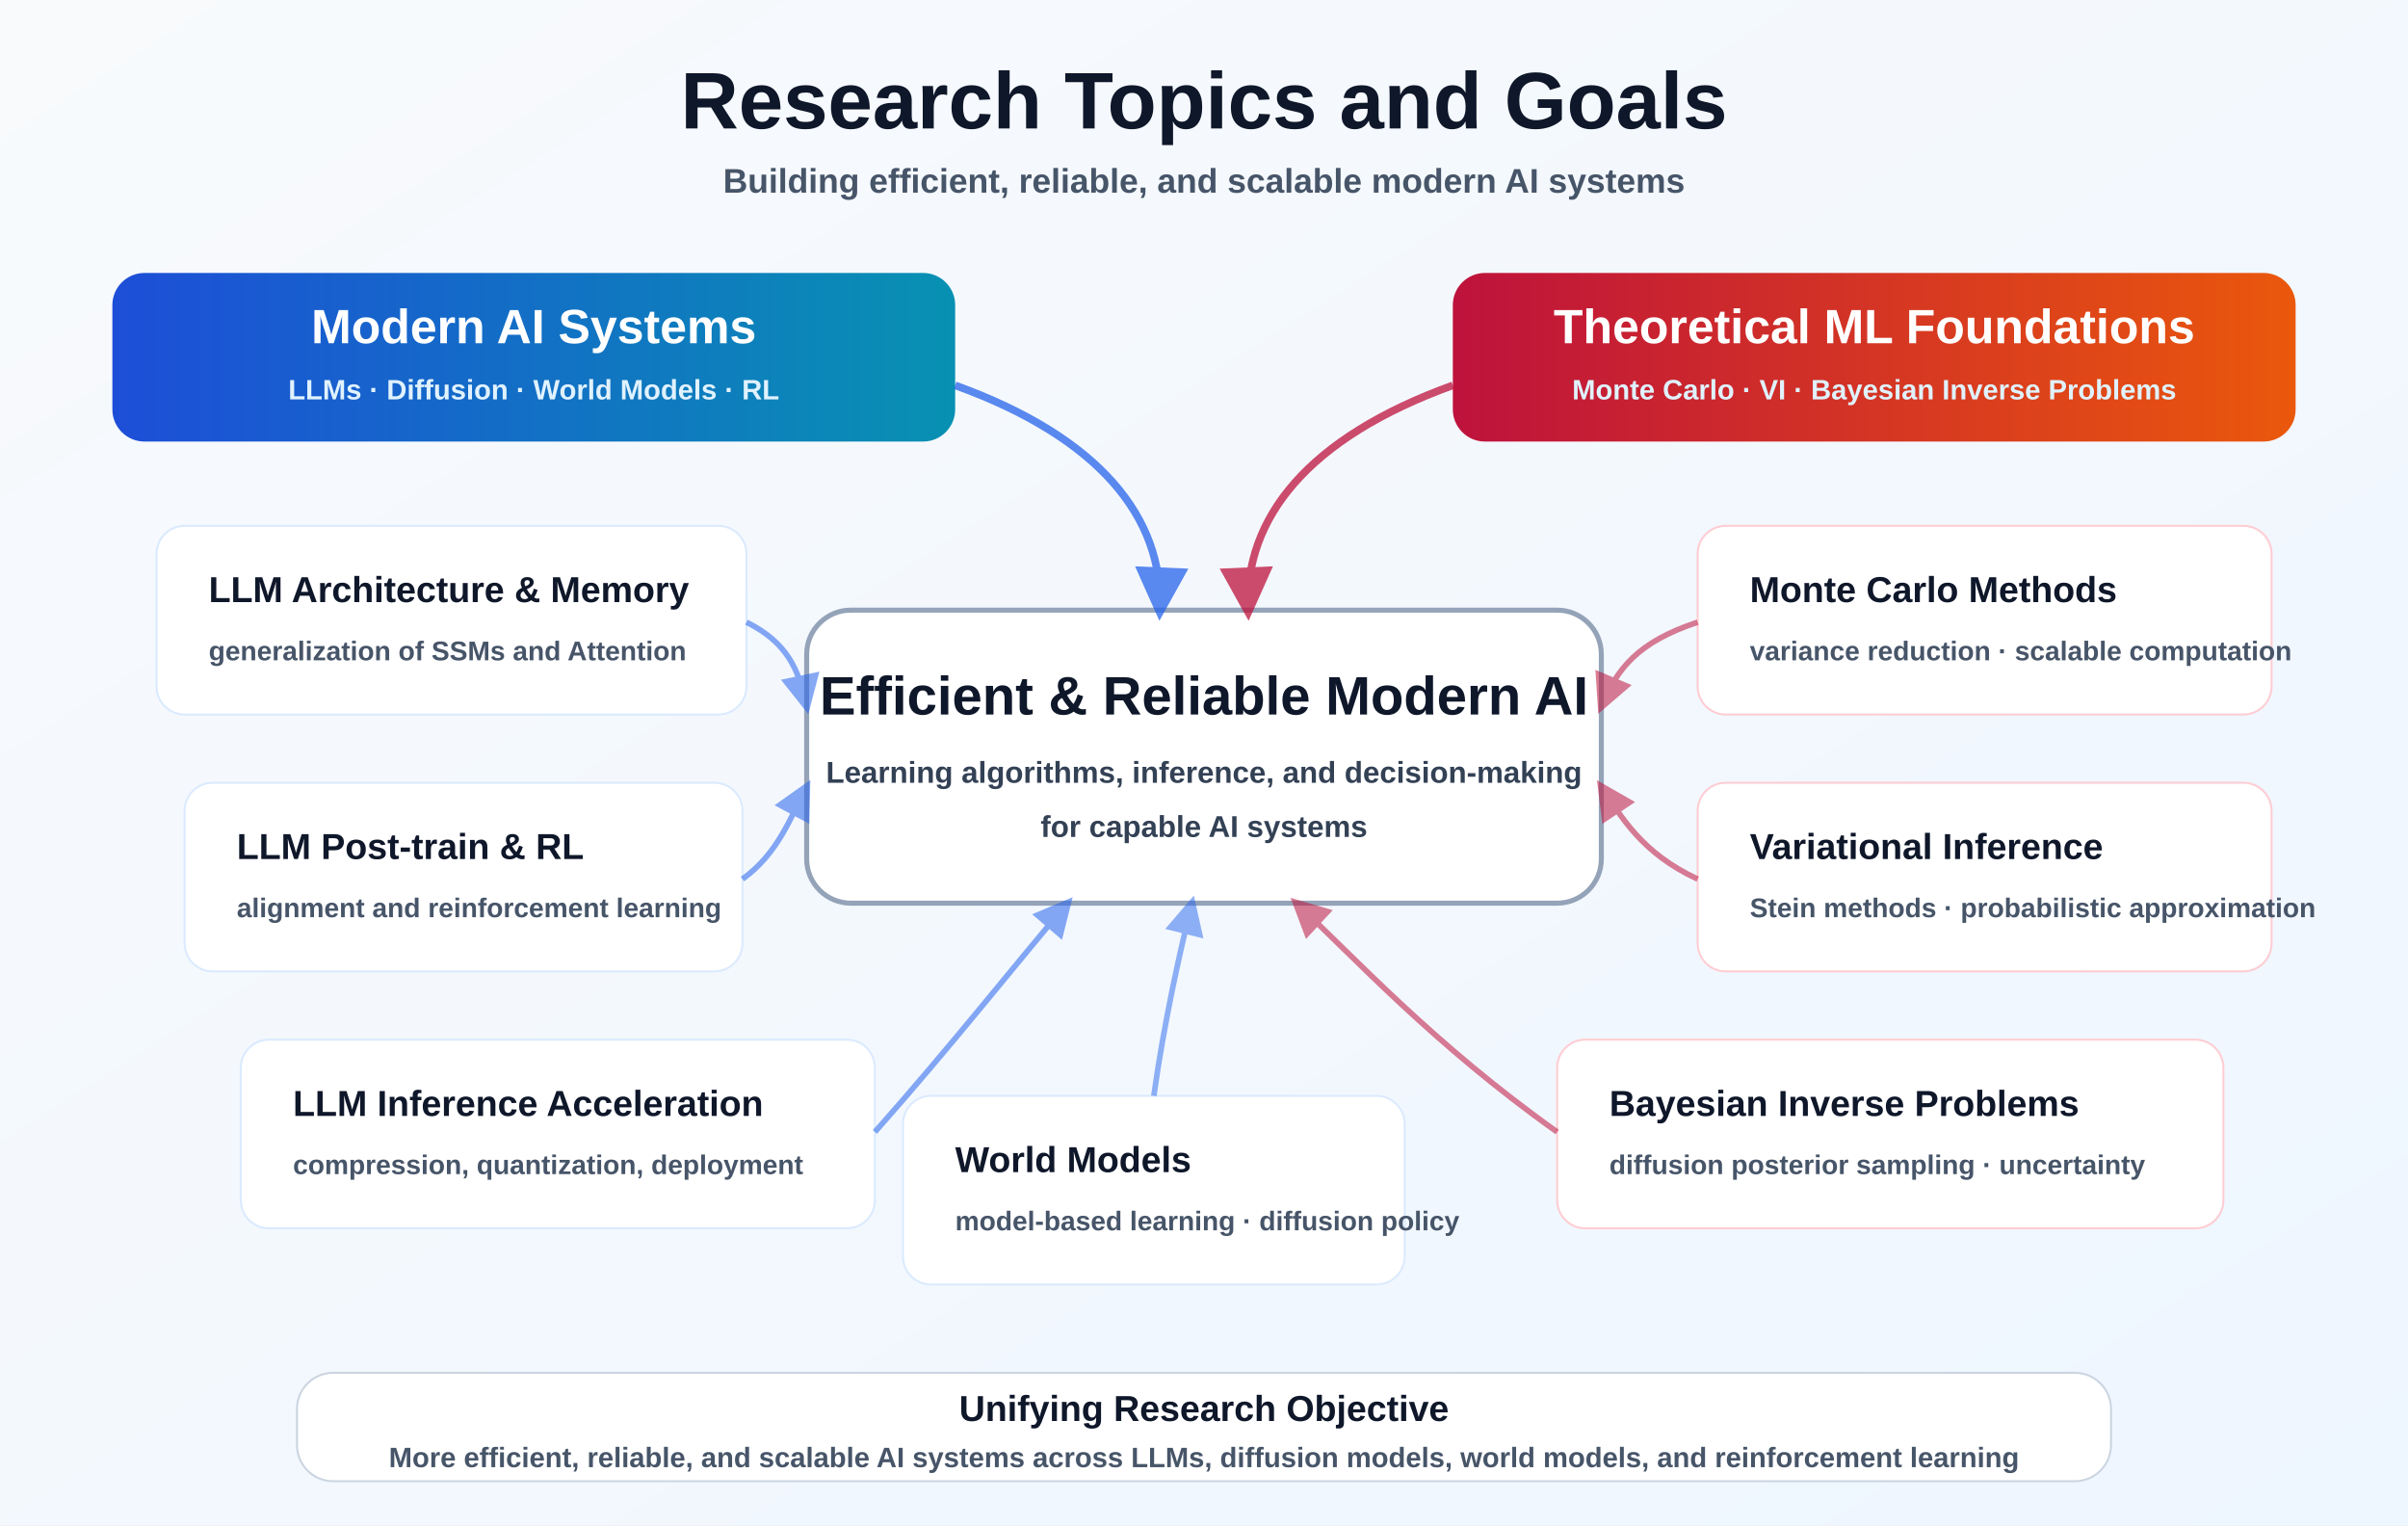
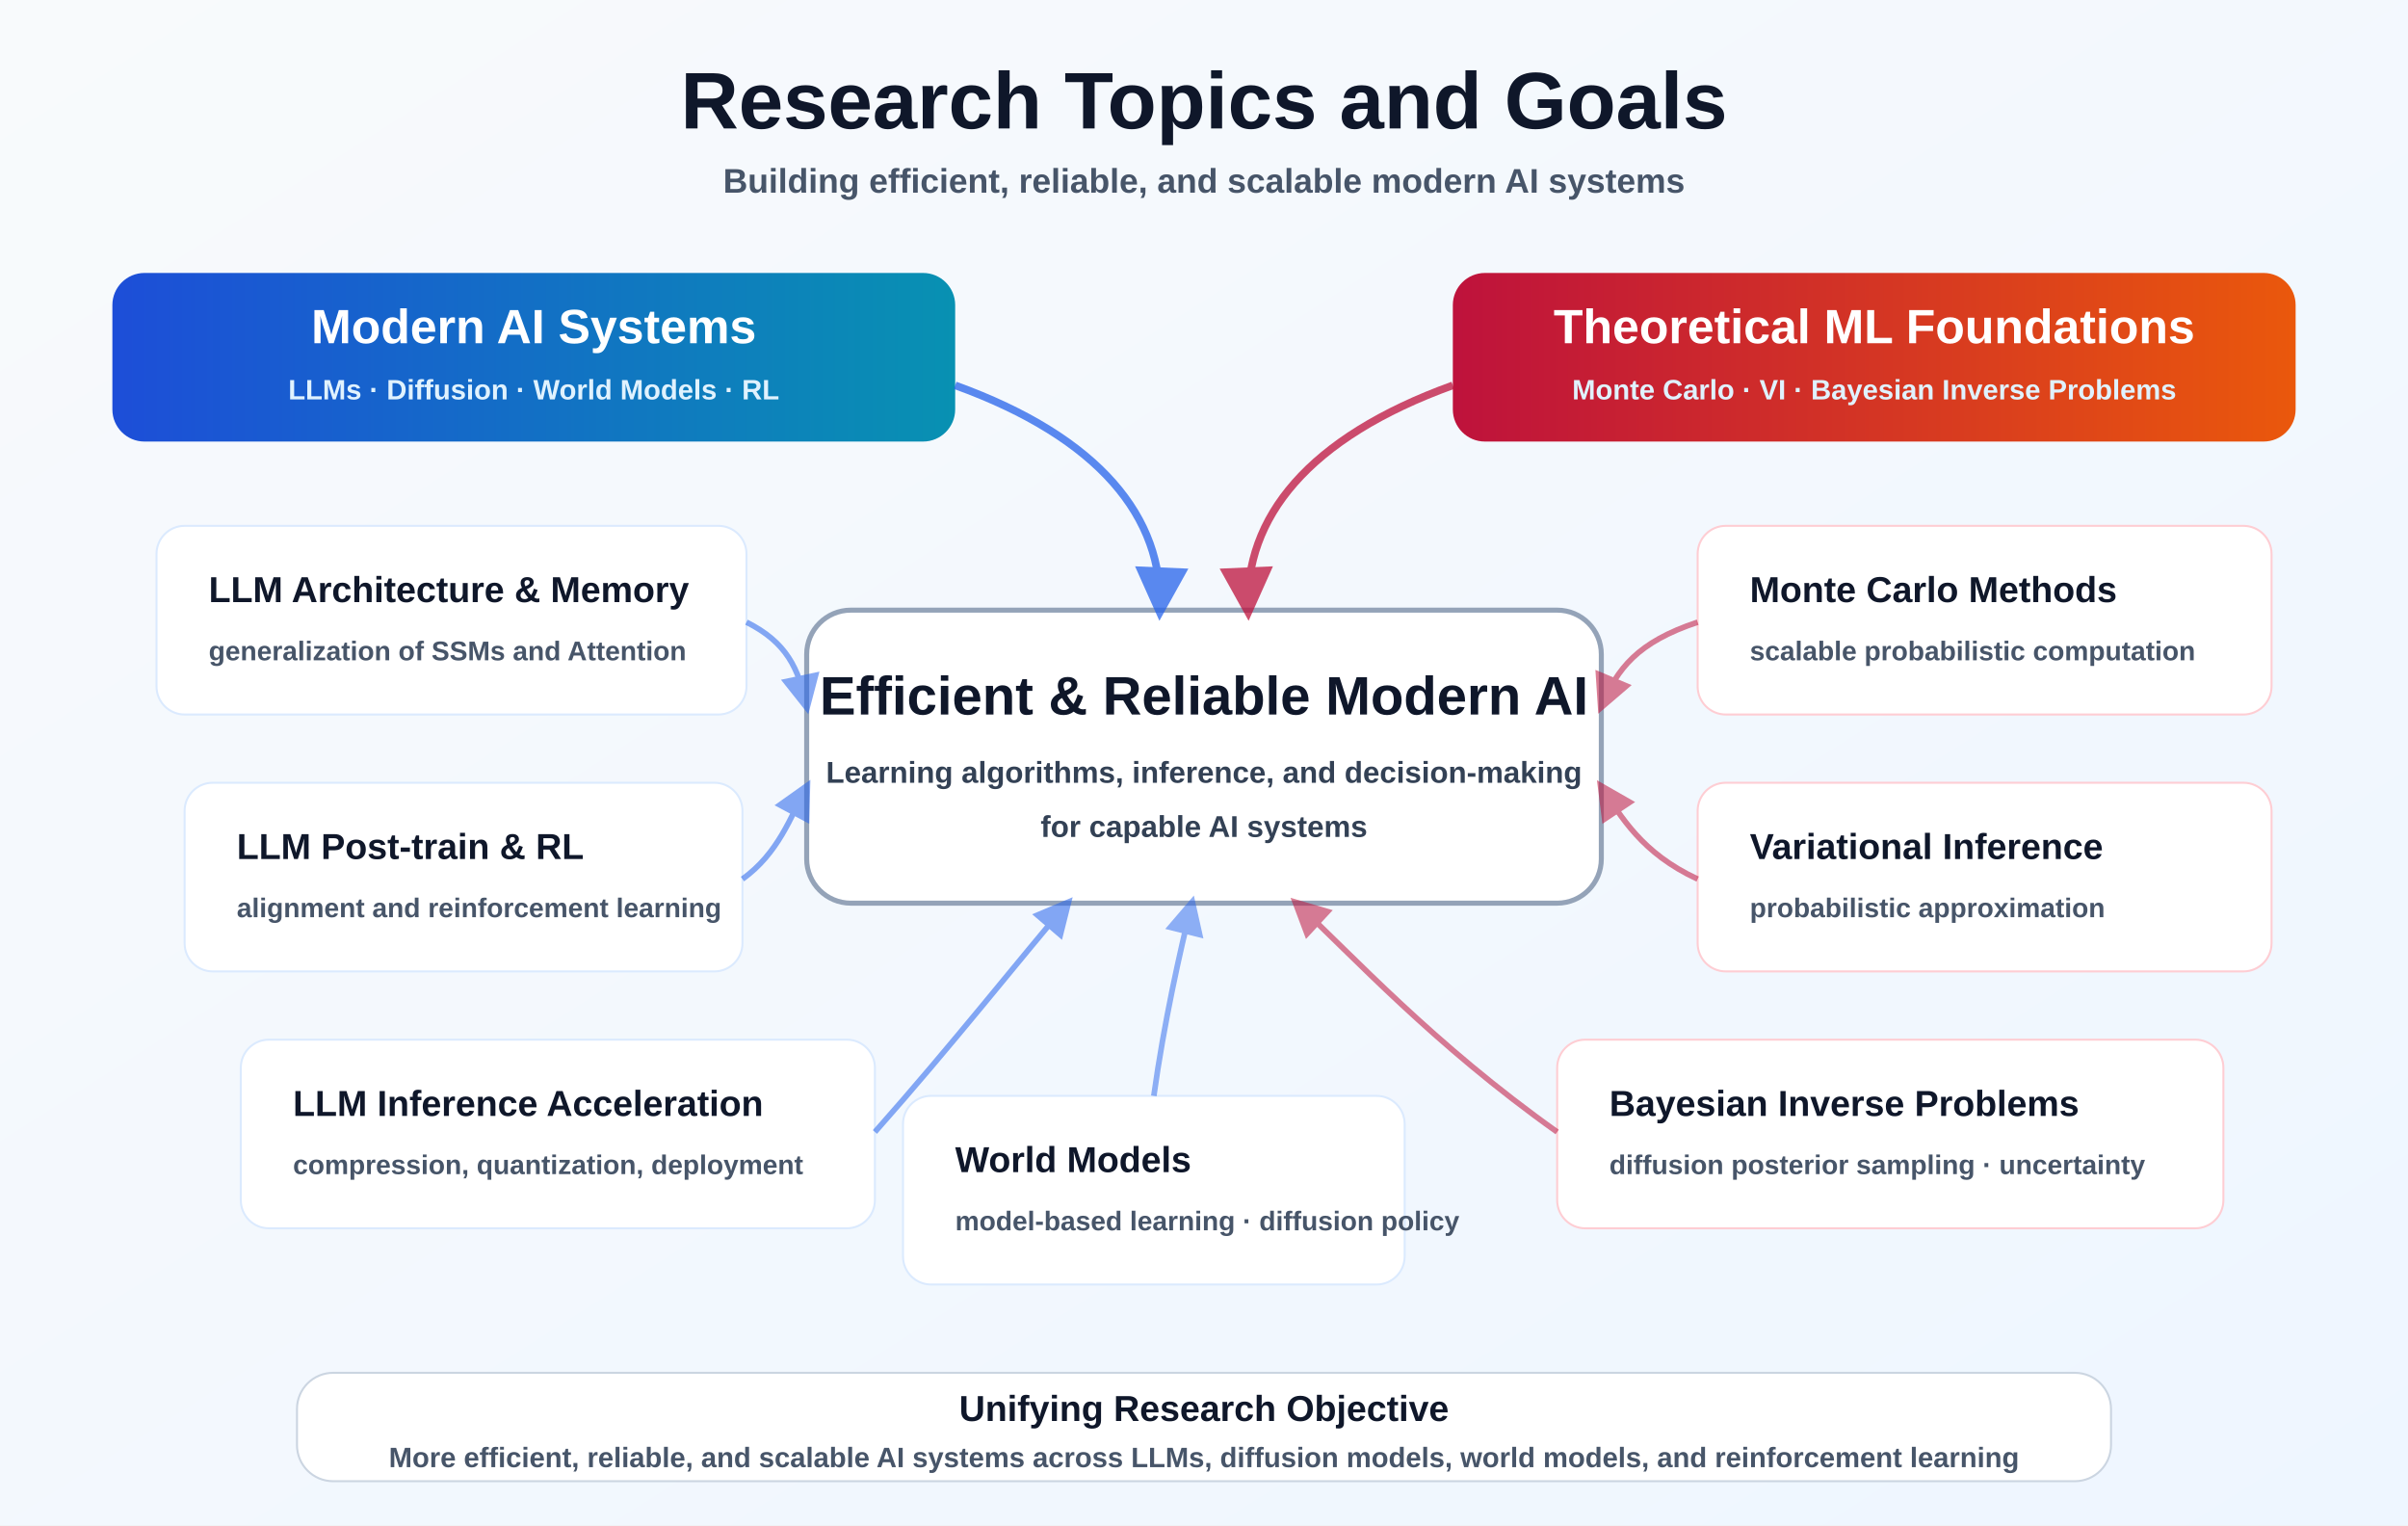
<svg xmlns="http://www.w3.org/2000/svg" width="1200" height="760" viewBox="0 0 1200 760">
  <defs>
    <linearGradient id="bg" x1="0" x2="1" y1="0" y2="1">
      <stop offset="0" stop-color="#f8fafc" />
      <stop offset="1" stop-color="#eef6ff" />
    </linearGradient>
    <linearGradient id="blue" x1="0" x2="1">
      <stop offset="0" stop-color="#1d4ed8" />
      <stop offset="1" stop-color="#0891b2" />
    </linearGradient>
    <linearGradient id="rose" x1="0" x2="1">
      <stop offset="0" stop-color="#be123c" />
      <stop offset="1" stop-color="#ea580c" />
    </linearGradient>
    <marker id="arrowBlue" viewBox="0 0 10 10" refX="8" refY="5" markerWidth="7" markerHeight="7" orient="auto-start-reverse">
      <path d="M0,0 L10,5 L0,10 z" fill="#2563eb" />
    </marker>
    <marker id="arrowRose" viewBox="0 0 10 10" refX="8" refY="5" markerWidth="7" markerHeight="7" orient="auto-start-reverse">
      <path d="M0,0 L10,5 L0,10 z" fill="#be123c" />
    </marker>
    <style>
      text {
        font-family: -apple-system, BlinkMacSystemFont, "Segoe UI", Arial, "Noto Sans SC", "Microsoft YaHei", sans-serif;
        fill: #0f172a;
        text-rendering: geometricPrecision;
      }
      .title { font-size: 40px; font-weight: 850; }
      .subtitle { font-size: 17px; font-weight: 560; fill: #475569; }
      .axis { font-size: 24px; font-weight: 850; fill: #ffffff; }
      .axisSub { font-size: 14px; font-weight: 650; fill: #e0f2fe; }
      .centerTitle { font-size: 27px; font-weight: 900; }
      .centerText { font-size: 15px; font-weight: 650; fill: #334155; }
      .nodeTitle { font-size: 18px; font-weight: 850; }
      .nodeText { font-size: 13.5px; font-weight: 560; fill: #475569; }
      .outcomeTitle { font-size: 18px; font-weight: 850; }
      .outcomeText { font-size: 14px; font-weight: 650; fill: #475569; }
    </style>
  </defs>
  <rect width="1200" height="760" fill="url(#bg)" />
  <text class="title" x="600" y="64" text-anchor="middle">Research Topics and Goals</text>
  <text class="subtitle" x="600" y="96" text-anchor="middle">Building efficient, reliable, and scalable modern AI systems</text>
  <rect x="56" y="136" width="420" height="84" rx="16" fill="url(#blue)" />
  <text class="axis" x="266" y="171" text-anchor="middle">Modern AI Systems</text>
  <text class="axisSub" x="266" y="199" text-anchor="middle">LLMs · Diffusion · World Models · RL</text>
  <rect x="724" y="136" width="420" height="84" rx="16" fill="url(#rose)" />
  <text class="axis" x="934" y="171" text-anchor="middle">Theoretical ML Foundations</text>
  <text class="axisSub" x="934" y="199" text-anchor="middle">Monte Carlo · VI · Bayesian Inverse Problems</text>
  <rect x="402" y="304" width="396" height="146" rx="22" fill="#ffffff" stroke="#94a3b8" stroke-width="2.5" />
  <text class="centerTitle" x="600" y="356" text-anchor="middle">Efficient &amp; Reliable Modern AI</text>
  <text class="centerText" x="600" y="390" text-anchor="middle">Learning algorithms, inference, and decision-making</text>
  <text class="centerText" x="600" y="417" text-anchor="middle">for capable AI systems</text>
  <path d="M476 192 C548 218 580 258 578 304" fill="none" stroke="#2563eb" stroke-width="3.8" marker-end="url(#arrowBlue)" opacity="0.75" />
  <path d="M724 192 C652 218 620 258 622 304" fill="none" stroke="#be123c" stroke-width="3.8" marker-end="url(#arrowRose)" opacity="0.75" />
  <g>
    <rect x="78" y="262" width="294" height="94" rx="14" fill="#ffffff" stroke="#dbeafe" />
    <text class="nodeTitle" x="104" y="300">LLM Architecture &amp; Memory</text>
    <text class="nodeText" x="104" y="329">generalization of SSMs and Attention</text>
  </g>
  <g>
    <rect x="92" y="390" width="278" height="94" rx="14" fill="#ffffff" stroke="#dbeafe" />
    <text class="nodeTitle" x="118" y="428">LLM Post-train &amp; RL</text>
    <text class="nodeText" x="118" y="457">alignment and reinforcement learning</text>
  </g>
  <g>
    <rect x="120" y="518" width="316" height="94" rx="14" fill="#ffffff" stroke="#dbeafe" />
    <text class="nodeTitle" x="146" y="556">LLM Inference Acceleration</text>
    <text class="nodeText" x="146" y="585">compression, quantization, deployment</text>
  </g>
  <g>
    <rect x="450" y="546" width="250" height="94" rx="14" fill="#ffffff" stroke="#dbeafe" />
    <text class="nodeTitle" x="476" y="584">World Models</text>
    <text class="nodeText" x="476" y="613">model-based learning · diffusion policy</text>
  </g>
  <g>
    <rect x="846" y="262" width="286" height="94" rx="14" fill="#ffffff" stroke="#fecdd3" />
    <text class="nodeTitle" x="872" y="300">Monte Carlo Methods</text>
-     <text class="nodeText" x="872" y="329">variance reduction · scalable computation</text>
+     <text class="nodeText" x="872" y="329">scalable probabilistic computation</text>
  </g>
  <g>
    <rect x="846" y="390" width="286" height="94" rx="14" fill="#ffffff" stroke="#fecdd3" />
    <text class="nodeTitle" x="872" y="428">Variational Inference</text>
-     <text class="nodeText" x="872" y="457">Stein methods · probabilistic approximation</text>
+     <text class="nodeText" x="872" y="457">probabilistic approximation</text>
  </g>
  <g>
    <rect x="776" y="518" width="332" height="94" rx="14" fill="#ffffff" stroke="#fecdd3" />
    <text class="nodeTitle" x="802" y="556">Bayesian Inverse Problems</text>
    <text class="nodeText" x="802" y="585">diffusion posterior sampling · uncertainty</text>
  </g>
  <path d="M372 310 C392 320 398 333 402 352" fill="none" stroke="#2563eb" stroke-width="2.8" marker-end="url(#arrowBlue)" opacity="0.55" />
  <path d="M370 438 C388 425 394 407 402 392" fill="none" stroke="#2563eb" stroke-width="2.8" marker-end="url(#arrowBlue)" opacity="0.55" />
  <path d="M436 564 C475 520 508 478 532 450" fill="none" stroke="#2563eb" stroke-width="2.8" marker-end="url(#arrowBlue)" opacity="0.55" />
  <path d="M575 546 C580 510 588 474 594 450" fill="none" stroke="#2563eb" stroke-width="2.8" marker-end="url(#arrowBlue)" opacity="0.5" />
  <path d="M846 310 C816 320 806 333 798 352" fill="none" stroke="#be123c" stroke-width="2.8" marker-end="url(#arrowRose)" opacity="0.55" />
  <path d="M846 438 C818 425 808 407 798 392" fill="none" stroke="#be123c" stroke-width="2.8" marker-end="url(#arrowRose)" opacity="0.55" />
  <path d="M776 564 C714 520 674 476 646 450" fill="none" stroke="#be123c" stroke-width="2.8" marker-end="url(#arrowRose)" opacity="0.55" />
  <rect x="148" y="684" width="904" height="54" rx="18" fill="#ffffff" stroke="#cbd5e1" />
  <text class="outcomeTitle" x="600" y="708" text-anchor="middle">Unifying Research Objective</text>
  <text class="outcomeText" x="600" y="731" text-anchor="middle">More efficient, reliable, and scalable AI systems across LLMs, diffusion models, world models, and reinforcement learning</text>
</svg>
